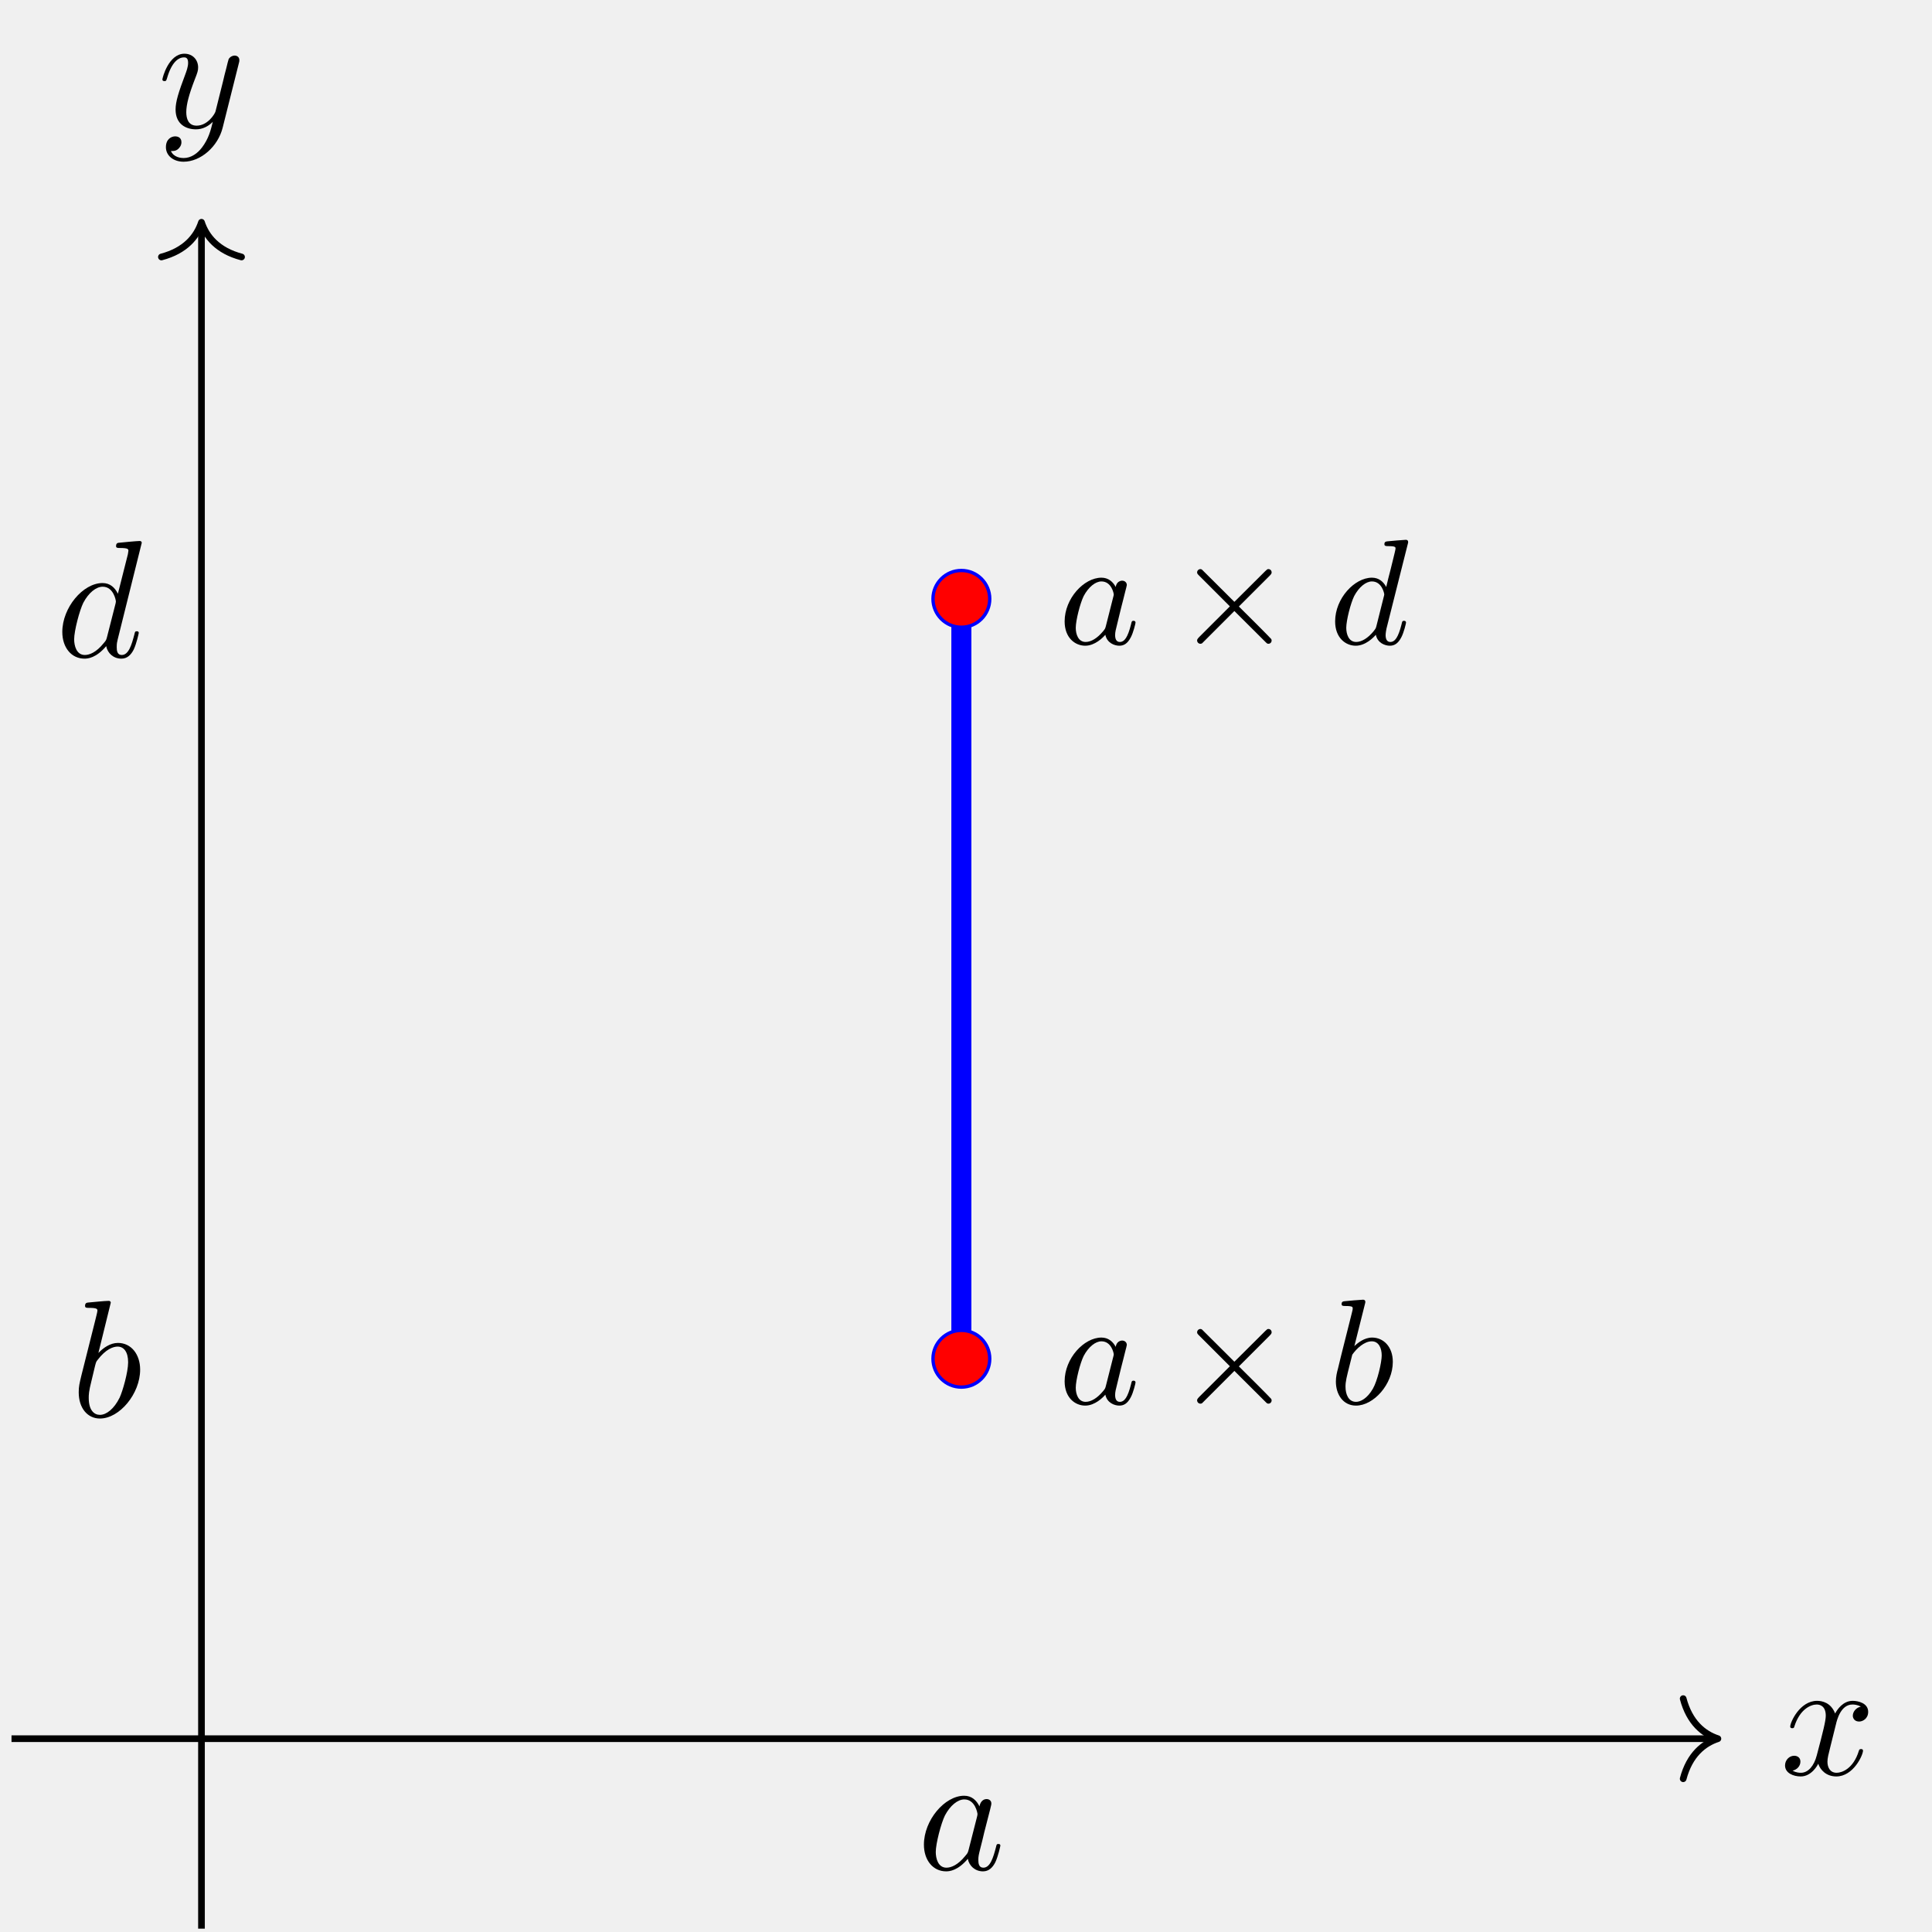
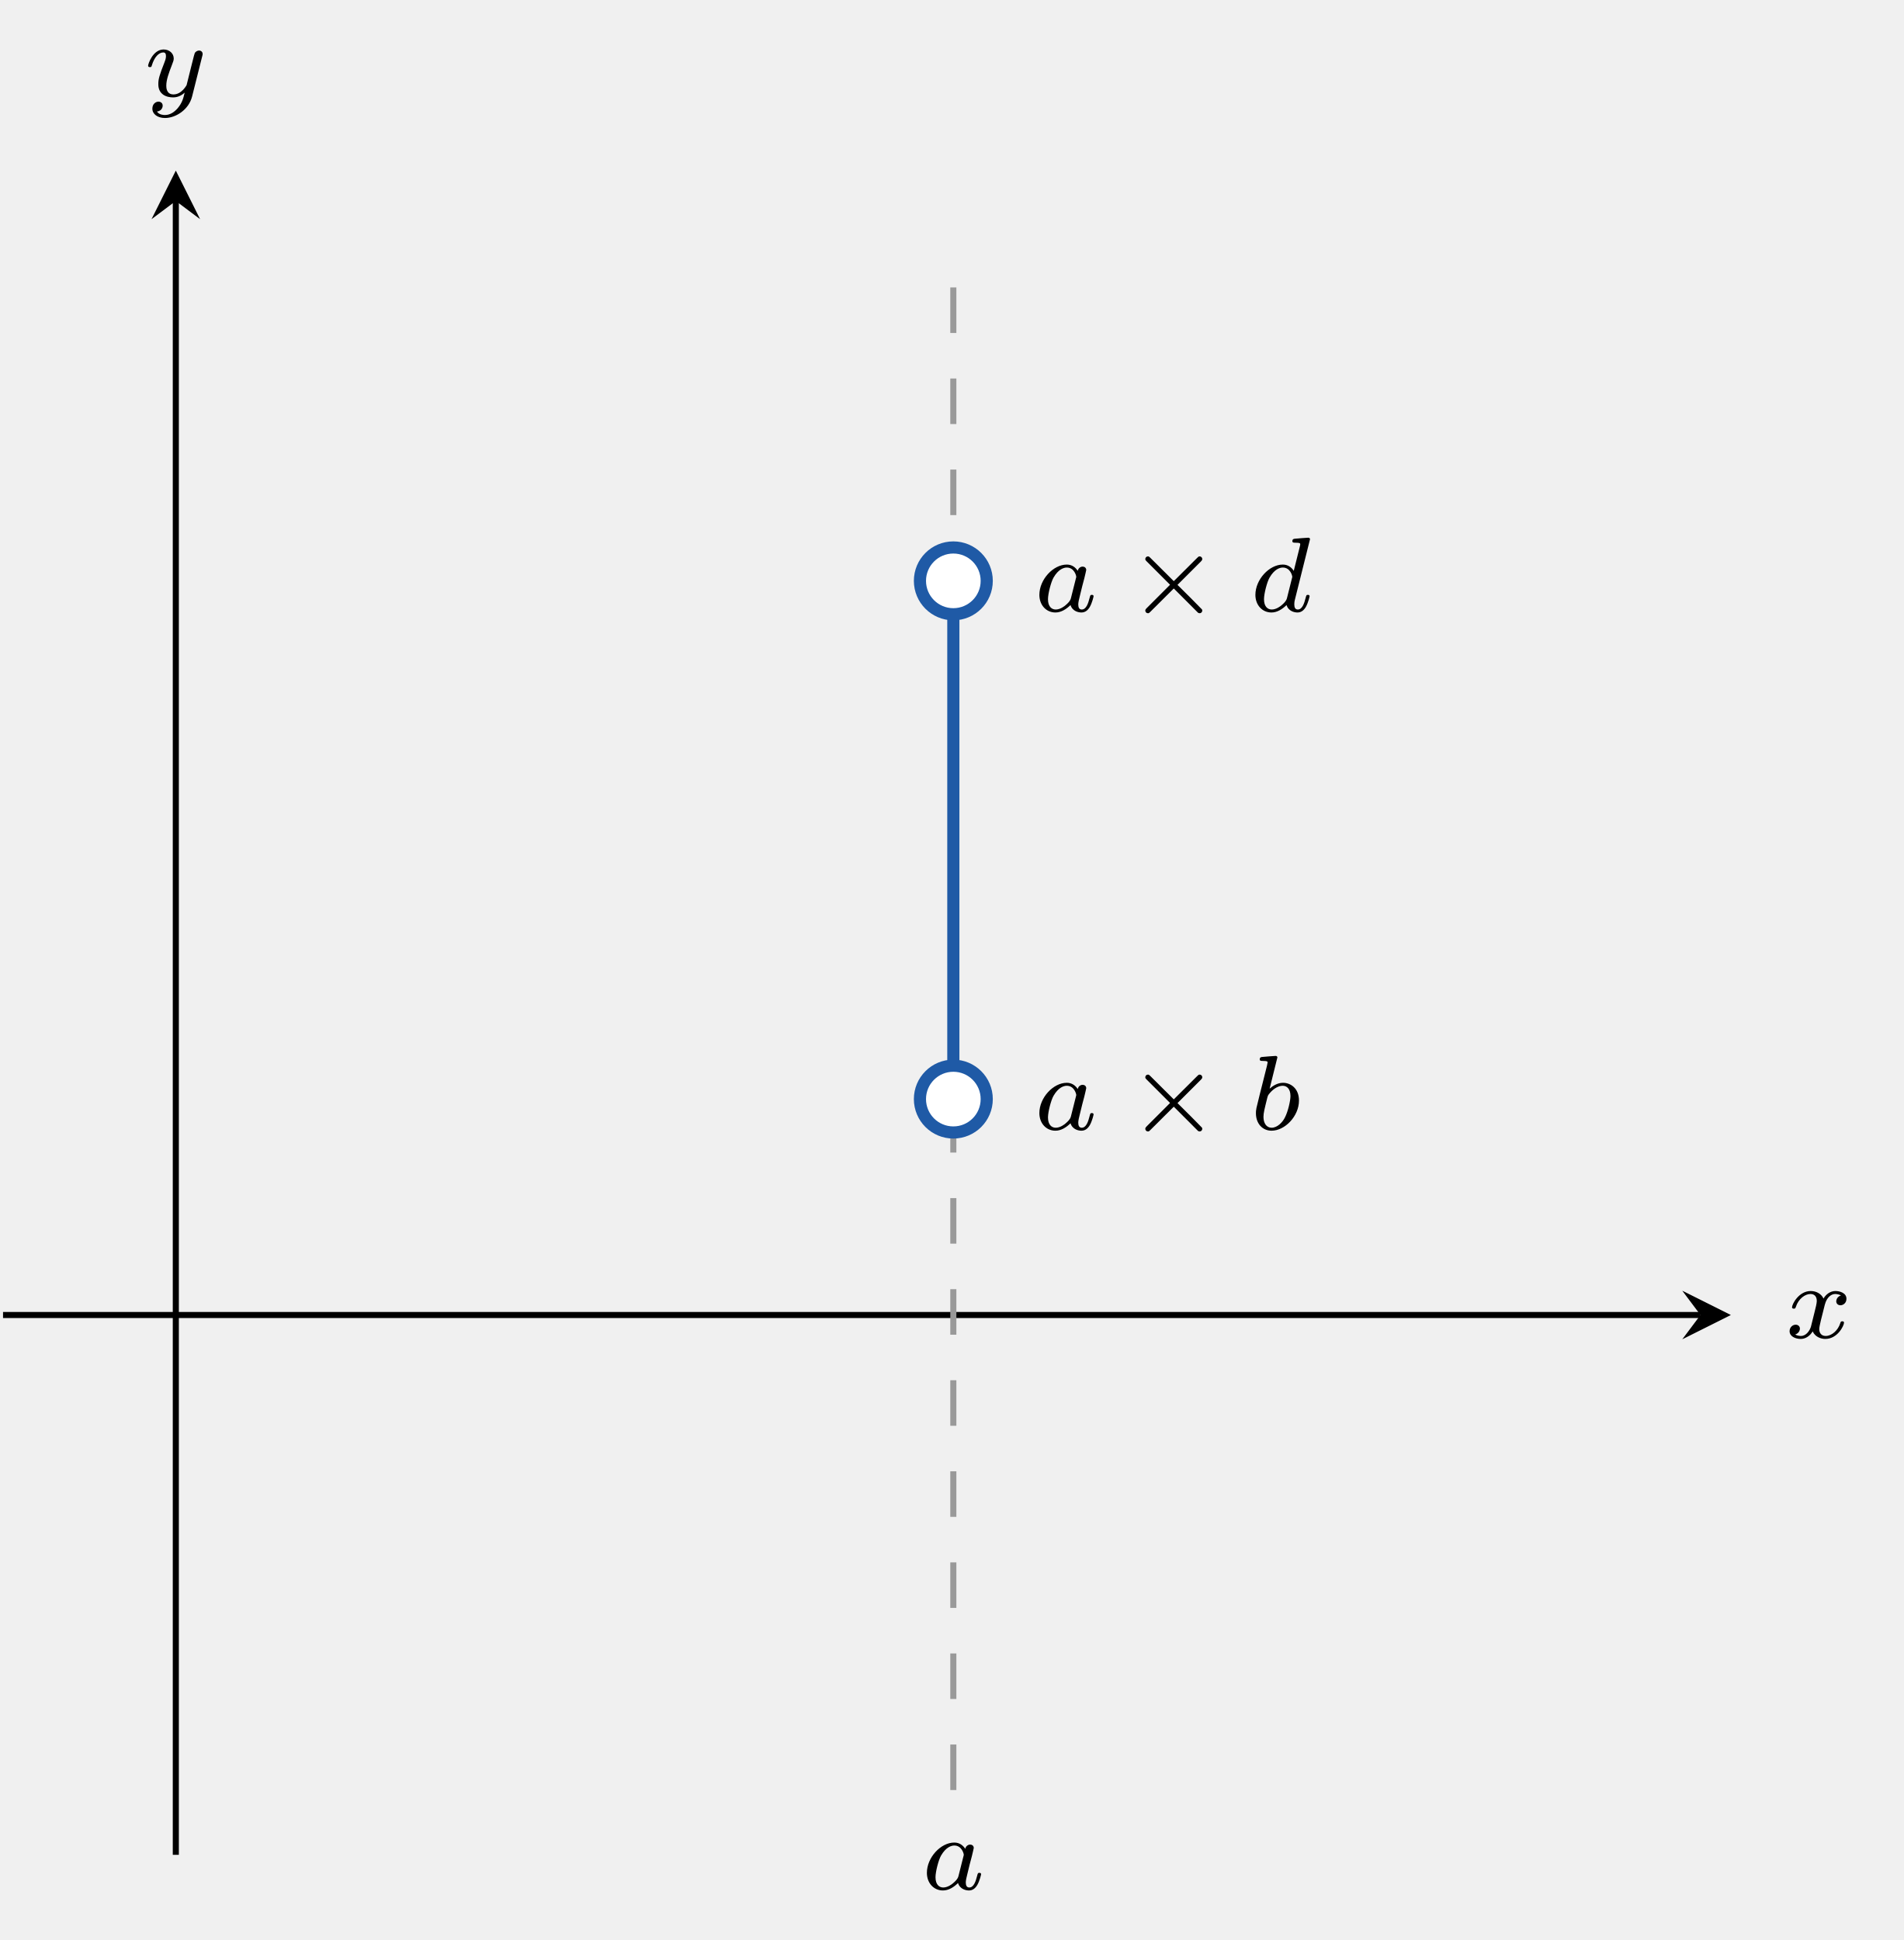
- <svg xmlns="http://www.w3.org/2000/svg" version="1.1" width="115.269pt" height="115.314pt" viewBox="-69.011 -69.011 115.269 115.314">
+ <svg xmlns="http://www.w3.org/2000/svg" version="1.1" width="124.943pt" height="127.341pt" viewBox="-69.011 -69.011 124.943 127.341">
  <defs />
  <g id="page1">
-     <g stroke-miterlimit="10" transform="translate(-56.98549,34.76467)scale(0.996264,-0.996264)">
+     <g stroke-miterlimit="10" transform="translate(-57.47356,17.3056)scale(0.996264,-0.996264)">
      <g fill="#000" stroke="#000">
        <g stroke-width="0.4">
-           <path d="M-11.381 0H90.649" fill="none" />
-           <g transform="translate(90.84912,0.0)">
-             <g stroke-dasharray="none" stroke-dashoffset="0.0">
-               <g stroke-linecap="round">
-                 <g stroke-linejoin="round">
-                   <path d="M-2.08 2.4C-1.7 .96-.853 .28 0 0C-.853-.28-1.7-.96-2.08-2.4" fill="none" />
+           <g stroke-width="0.4">
+             <path d="M-11.381 0H100.43" fill="none" />
+             <g transform="translate(100.4301,0.0)">
+               <path d="M2 0L-1.2 1.6L0 0L-1.2-1.6" stroke="none" />
+             </g>
+             <g transform="translate(105.963,-1.50694)">
+               <g stroke="none" transform="scale(-1.00375,1.00375)translate(-57.47356,17.3056)scale(-1,-1)">
+                 <g fill="#000">
+                   <g stroke="none">
+                     <path d="M-55.737 16.566C-55.807 16.803-56.037 17.18-56.393 17.18C-56.414 17.18-56.623 17.18-56.769 17.082C-56.483 16.992-56.462 16.741-56.462 16.699C-56.462 16.545-56.581 16.441-56.741 16.441C-56.937 16.441-57.139 16.608-57.139 16.866C-57.139 17.215-56.748 17.375-56.407 17.375C-56.086 17.375-55.8 17.173-55.625 16.88C-55.458 17.25-55.075 17.375-54.796 17.375C-53.994 17.375-53.568 16.504-53.568 16.308C-53.568 16.218-53.659 16.218-53.68 16.218C-53.777 16.218-53.784 16.253-53.812 16.336C-53.959 16.817-54.377 17.18-54.768 17.18C-55.047 17.18-55.193 16.992-55.193 16.727C-55.193 16.545-55.026 15.911-54.83 15.137C-54.691 14.6-54.377 14.425-54.147 14.425C-54.133 14.425-53.917 14.425-53.77 14.523C-53.994 14.586-54.077 14.781-54.077 14.907C-54.077 15.06-53.959 15.165-53.798 15.165S-53.408 15.032-53.408 14.739C-53.408 14.349-53.854 14.23-54.133 14.23C-54.482 14.23-54.761 14.46-54.914 14.725C-55.04 14.439-55.36 14.23-55.751 14.23C-56.532 14.23-56.978 15.088-56.978 15.297C-56.978 15.388-56.881 15.388-56.86 15.388C-56.769 15.388-56.762 15.36-56.727 15.269C-56.553 14.725-56.114 14.425-55.772 14.425C-55.542 14.425-55.354 14.551-55.354 14.886C-55.354 15.025-55.437 15.374-55.5 15.611L-55.737 16.566Z" />
+                   </g>
                </g>
              </g>
            </g>
          </g>
-           <g transform="translate(94.58209,-2.15277)">
-             <g stroke="none" transform="scale(-1.00375,1.00375)translate(-56.98549,34.76467)scale(-1,-1)">
-               <g fill="#000">
-                 <g stroke="none">
-                   <path d="M-53.658 31.756C-53.598 31.497-53.369 30.58-52.672 30.58C-52.622 30.58-52.383 30.58-52.174 30.71C-52.452 30.76-52.652 31.009-52.652 31.248C-52.652 31.407-52.542 31.597-52.273 31.597C-52.054 31.597-51.735 31.417-51.735 31.019C-51.735 30.501-52.323 30.361-52.662 30.361C-53.24 30.361-53.588 30.889-53.708 31.118C-53.957 30.461-54.495 30.361-54.784 30.361C-55.82 30.361-56.388 31.646-56.388 31.895C-56.388 31.995-56.288 31.995-56.268 31.995C-56.188 31.995-56.159 31.975-56.139 31.885C-55.8 30.829-55.142 30.58-54.804 30.58C-54.614 30.58-54.266 30.67-54.266 31.248C-54.266 31.557-54.435 32.224-54.804 33.619C-54.963 34.237-55.312 34.655-55.75 34.655C-55.81 34.655-56.039 34.655-56.248 34.526C-55.999 34.476-55.78 34.267-55.78 33.988C-55.78 33.719-55.999 33.639-56.149 33.639C-56.448 33.639-56.697 33.898-56.697 34.217C-56.697 34.675-56.198 34.874-55.76 34.874C-55.103 34.874-54.744 34.177-54.714 34.117C-54.594 34.486-54.236 34.874-53.638 34.874C-52.612 34.874-52.044 33.589-52.044 33.34C-52.044 33.24-52.134 33.24-52.164 33.24C-52.253 33.24-52.273 33.28-52.293 33.35C-52.622 34.416-53.299 34.655-53.618 34.655C-54.007 34.655-54.166 34.336-54.166 33.998C-54.166 33.778-54.106 33.559-53.997 33.121L-53.658 31.756Z" />
+           <g stroke-width="0.4">
+             <path d="M0-35.566V73.4" fill="none" />
+             <g transform="matrix(0.0,1.0,-1.0,0.0,0.0,73.39961)">
+               <path d="M2 0L-1.2 1.6L0 0L-1.2-1.6" stroke="none" />
+             </g>
+             <g transform="translate(-2.15337,80.29364)">
+               <g stroke="none" transform="scale(-1.00375,1.00375)translate(-57.47356,17.3056)scale(-1,-1)">
+                 <g fill="#000">
+                   <g stroke="none">
+                     <path d="M-53.596 14.676C-53.568 14.579-53.568 14.565-53.568 14.523C-53.568 14.384-53.68 14.3-53.798 14.3C-53.875 14.3-54.008 14.335-54.084 14.467C-54.105 14.509-54.161 14.732-54.196 14.872L-54.342 15.451C-54.384 15.618-54.6 16.497-54.621 16.573C-54.628 16.573-54.935 17.18-55.479 17.18C-55.953 17.18-55.953 16.727-55.953 16.601C-55.953 16.225-55.793 15.785-55.584 15.248C-55.5 15.025-55.465 14.941-55.465 14.823C-55.465 14.488-55.751 14.23-56.128 14.23C-56.832 14.23-57.146 15.179-57.146 15.297C-57.146 15.388-57.048 15.388-57.027 15.388C-56.93 15.388-56.923 15.353-56.902 15.276C-56.727 14.697-56.427 14.425-56.149 14.425C-56.03 14.425-55.974 14.502-55.974 14.669C-55.974 14.83-56.037 14.983-56.072 15.074C-56.407 15.925-56.476 16.183-56.476 16.49C-56.476 16.608-56.476 16.936-56.204 17.159C-55.988 17.34-55.695 17.375-55.507 17.375C-55.228 17.375-54.977 17.271-54.747 17.062C-54.837 17.445-54.914 17.738-55.207 18.087C-55.395 18.303-55.674 18.533-56.044 18.533C-56.093 18.533-56.421 18.533-56.567 18.303C-56.19 18.261-56.19 17.926-56.19 17.919C-56.19 17.696-56.393 17.654-56.462 17.654C-56.637 17.654-56.867 17.794-56.867 18.115C-56.867 18.47-56.532 18.728-56.037 18.728C-55.333 18.728-54.475 18.184-54.259 17.313L-53.596 14.676Z" />
+                   </g>
                </g>
              </g>
            </g>
          </g>
-           <path d="M0-11.381V90.649" fill="none" />
-           <g transform="matrix(0.0,1.0,-1.0,0.0,0.0,90.84912)">
-             <g stroke-dasharray="none" stroke-dashoffset="0.0">
-               <g stroke-linecap="round">
-                 <g stroke-linejoin="round">
-                   <path d="M-2.08 2.4C-1.7 .96-.853 .28 0 0C-.853-.28-1.7-.96-2.08-2.4" fill="none" />
+           <g fill="#999" stroke="#999">
+             <g stroke-dasharray="3.0,3.0" stroke-dashoffset="0.0">
+               <path d="M51.215-31.298V68.286" fill="none" />
+             </g>
+           </g>
+           <g fill="#1f5aa6" stroke="#1f5aa6">
+             <g stroke-width="0.8">
+               <path d="M51.215 14.226V48.37" fill="none" />
+             </g>
+           </g>
+           <g fill="#1f5aa6" stroke="#1f5aa6">
+             <g stroke-width="0.8">
+               <g fill="#fff">
+                 <path d="M53.415 14.226C53.415 15.441 52.43 16.426 51.215 16.426S49.015 15.441 49.015 14.226C49.015 13.011 50 12.026 51.215 12.026S53.415 13.011 53.415 14.226ZM51.215 14.226" />
+               </g>
+             </g>
+           </g>
+           <g fill="#1f5aa6" stroke="#1f5aa6">
+             <g stroke-width="0.8">
+               <g fill="#fff">
+                 <path d="M53.415 48.37C53.415 49.585 52.43 50.57 51.215 50.57S49.015 49.585 49.015 48.37S50 46.17 51.215 46.17S53.415 47.155 53.415 48.37ZM51.215 48.37" />
+               </g>
+             </g>
+           </g>
+           <g transform="translate(56.4551,12.2125)">
+             <g stroke="none" transform="scale(-1.00375,1.00375)translate(-57.47356,17.3056)scale(-1,-1)">
+               <g fill="#000">
+                 <g stroke="none">
+                   <path d="M-54.531 14.642C-54.677 14.411-54.914 14.23-55.249 14.23C-56.142 14.23-57.048 15.213-57.048 16.218C-57.048 16.894-56.595 17.375-55.995 17.375C-55.619 17.375-55.284 17.159-55.005 16.887C-54.872 17.306-54.468 17.375-54.287 17.375C-54.035 17.375-53.861 17.222-53.736 17.006C-53.582 16.734-53.491 16.336-53.491 16.308C-53.491 16.218-53.582 16.218-53.603 16.218C-53.701 16.218-53.708 16.246-53.757 16.434C-53.84 16.769-53.973 17.18-54.266 17.18C-54.447 17.18-54.496 17.027-54.496 16.838C-54.496 16.72-54.44 16.469-54.391 16.287C-54.342 16.099-54.273 15.813-54.238 15.66L-54.098 15.13C-54.056 14.948-53.973 14.621-53.973 14.586C-53.973 14.432-54.098 14.363-54.21 14.363C-54.328 14.363-54.489 14.446-54.531 14.642ZM-54.977 16.434C-55.026 16.629-55.179 16.769-55.333 16.901C-55.395 16.957-55.674 17.18-55.974 17.18C-56.232 17.18-56.483 16.999-56.483 16.504C-56.483 16.134-56.281 15.367-56.121 15.088C-55.8 14.53-55.444 14.425-55.249 14.425C-54.761 14.425-54.628 14.955-54.628 15.032C-54.628 15.06-54.642 15.109-54.649 15.13L-54.977 16.434Z" />
+                   <path d="M-46.456 14.035C-46.38 13.958-46.359 13.916-46.359 13.867C-46.359 13.756-46.449 13.693-46.526 13.693C-46.596 13.693-46.617 13.714-46.7 13.798L-48.228 15.318L-49.762 13.791C-49.832 13.721-49.859 13.693-49.922 13.693C-50.02 13.693-50.097 13.77-50.097 13.867C-50.097 13.93-50.076 13.951-49.992 14.035L-48.472 15.555L-49.992 17.075C-50.09 17.173-50.097 17.208-50.097 17.25C-50.097 17.347-50.02 17.424-49.922 17.424C-49.859 17.424-49.839 17.403-49.762 17.327L-48.228 15.799L-46.638 17.389C-46.603 17.41-46.568 17.424-46.526 17.424C-46.449 17.424-46.359 17.361-46.359 17.25C-46.359 17.194-46.373 17.18-46.393 17.159C-46.407 17.131-47.76 15.778-47.984 15.562L-46.456 14.035Z" />
+                   <path d="M-41.456 12.675C-41.449 12.661-41.428 12.57-41.428 12.563C-41.428 12.529-41.456 12.466-41.54 12.466C-41.679 12.466-42.258 12.522-42.432 12.535C-42.488 12.542-42.586 12.549-42.586 12.696C-42.586 12.794-42.488 12.794-42.404 12.794C-42.07 12.794-42.07 12.842-42.07 12.898C-42.07 12.947-42.139 13.226-42.181 13.386L-42.342 14.028C-42.404 14.265-42.788 15.792-42.802 15.883C-42.837 16.05-42.837 16.141-42.837 16.225C-42.837 16.929-42.39 17.375-41.812 17.375C-40.94 17.375-40.012 16.427-40.012 15.395C-40.012 14.579-40.577 14.23-41.058 14.23C-41.421 14.23-41.728 14.432-41.937 14.614L-41.456 12.675ZM-41.805 17.18C-42.146 17.18-42.342 16.88-42.342 16.469C-42.342 16.211-42.279 15.974-42.084 15.186C-42.042 15.053-42.042 15.039-41.909 14.886C-41.644 14.579-41.33 14.425-41.079 14.425C-40.807 14.425-40.57 14.628-40.57 15.102C-40.57 15.388-40.724 16.099-40.933 16.504C-41.1 16.845-41.449 17.18-41.805 17.18Z" />
                </g>
              </g>
            </g>
          </g>
-           <g transform="translate(-2.6308,96.52652)">
-             <g stroke="none" transform="scale(-1.00375,1.00375)translate(-56.98549,34.76467)scale(-1,-1)">
+           <g transform="translate(56.4551,46.3557)">
+             <g stroke="none" transform="scale(-1.00375,1.00375)translate(-57.47356,17.3056)scale(-1,-1)">
              <g fill="#000">
                <g stroke="none">
-                   <path d="M-52.144 30.969C-52.104 30.829-52.104 30.809-52.104 30.74C-52.104 30.56-52.243 30.471-52.393 30.471C-52.492 30.471-52.652 30.531-52.741 30.68C-52.761 30.73-52.841 31.039-52.881 31.218C-52.951 31.477-53.02 31.746-53.08 32.015L-53.528 33.808C-53.568 33.958-53.997 34.655-54.654 34.655C-55.162 34.655-55.272 34.217-55.272 33.848C-55.272 33.39-55.103 32.772-54.764 31.895C-54.604 31.487-54.565 31.377-54.565 31.178C-54.565 30.73-54.883 30.361-55.382 30.361C-56.328 30.361-56.697 31.806-56.697 31.895C-56.697 31.995-56.597 31.995-56.577 31.995C-56.477 31.995-56.467 31.975-56.418 31.816C-56.149 30.879-55.75 30.58-55.411 30.58C-55.332 30.58-55.162 30.58-55.162 30.899C-55.162 31.148-55.262 31.407-55.332 31.597C-55.73 32.653-55.91 33.22-55.91 33.689C-55.91 34.575-55.282 34.874-54.694 34.874C-54.306 34.874-53.967 34.705-53.688 34.426C-53.817 34.944-53.937 35.432-54.335 35.96C-54.594 36.299-54.973 36.588-55.431 36.588C-55.571 36.588-56.019 36.558-56.188 36.169C-56.029 36.169-55.9 36.169-55.76 36.05C-55.66 35.96-55.561 35.831-55.561 35.641C-55.561 35.333-55.83 35.293-55.929 35.293C-56.159 35.293-56.487 35.452-56.487 35.94C-56.487 36.438-56.049 36.807-55.431 36.807C-54.405 36.807-53.379 35.9-53.1 34.775L-52.144 30.969Z" />
+                   <path d="M-54.531 14.642C-54.677 14.411-54.914 14.23-55.249 14.23C-56.142 14.23-57.048 15.213-57.048 16.218C-57.048 16.894-56.595 17.375-55.995 17.375C-55.619 17.375-55.284 17.159-55.005 16.887C-54.872 17.306-54.468 17.375-54.287 17.375C-54.035 17.375-53.861 17.222-53.736 17.006C-53.582 16.734-53.491 16.336-53.491 16.308C-53.491 16.218-53.582 16.218-53.603 16.218C-53.701 16.218-53.708 16.246-53.757 16.434C-53.84 16.769-53.973 17.18-54.266 17.18C-54.447 17.18-54.496 17.027-54.496 16.838C-54.496 16.72-54.44 16.469-54.391 16.287C-54.342 16.099-54.273 15.813-54.238 15.66L-54.098 15.13C-54.056 14.948-53.973 14.621-53.973 14.586C-53.973 14.432-54.098 14.363-54.21 14.363C-54.328 14.363-54.489 14.446-54.531 14.642ZM-54.977 16.434C-55.026 16.629-55.179 16.769-55.333 16.901C-55.395 16.957-55.674 17.18-55.974 17.18C-56.232 17.18-56.483 16.999-56.483 16.504C-56.483 16.134-56.281 15.367-56.121 15.088C-55.8 14.53-55.444 14.425-55.249 14.425C-54.761 14.425-54.628 14.955-54.628 15.032C-54.628 15.06-54.642 15.109-54.649 15.13L-54.977 16.434Z" />
+                   <path d="M-46.456 14.035C-46.38 13.958-46.359 13.916-46.359 13.867C-46.359 13.756-46.449 13.693-46.526 13.693C-46.596 13.693-46.617 13.714-46.7 13.798L-48.228 15.318L-49.762 13.791C-49.832 13.721-49.859 13.693-49.922 13.693C-50.02 13.693-50.097 13.77-50.097 13.867C-50.097 13.93-50.076 13.951-49.992 14.035L-48.472 15.555L-49.992 17.075C-50.09 17.173-50.097 17.208-50.097 17.25C-50.097 17.347-50.02 17.424-49.922 17.424C-49.859 17.424-49.839 17.403-49.762 17.327L-48.228 15.799L-46.638 17.389C-46.603 17.41-46.568 17.424-46.526 17.424C-46.449 17.424-46.359 17.361-46.359 17.25C-46.359 17.194-46.373 17.18-46.393 17.159C-46.407 17.131-47.76 15.778-47.984 15.562L-46.456 14.035Z" />
+                   <path d="M-39.315 12.675C-39.308 12.661-39.287 12.57-39.287 12.563C-39.287 12.529-39.315 12.466-39.399 12.466C-39.538 12.466-40.117 12.522-40.291 12.535C-40.347 12.542-40.445 12.549-40.445 12.696C-40.445 12.794-40.347 12.794-40.263 12.794C-39.929 12.794-39.929 12.842-39.929 12.898C-39.929 12.947-39.943 12.989-39.957 13.052L-40.354 14.642C-40.501 14.411-40.738 14.23-41.072 14.23C-41.965 14.23-42.872 15.213-42.872 16.218C-42.872 16.894-42.418 17.375-41.819 17.375C-41.442 17.375-41.107 17.159-40.828 16.887C-40.696 17.306-40.291 17.375-40.11 17.375C-39.859 17.375-39.685 17.222-39.559 17.006C-39.406 16.734-39.315 16.336-39.315 16.308C-39.315 16.218-39.406 16.218-39.427 16.218C-39.524 16.218-39.531 16.246-39.58 16.434C-39.664 16.769-39.796 17.18-40.089 17.18C-40.27 17.18-40.319 17.027-40.319 16.838C-40.319 16.706-40.305 16.643-40.284 16.552L-39.315 12.675ZM-40.8 16.434C-40.849 16.629-41.003 16.769-41.156 16.901C-41.219 16.957-41.498 17.18-41.798 17.18C-42.056 17.18-42.307 16.999-42.307 16.504C-42.307 16.134-42.105 15.367-41.944 15.088C-41.623 14.53-41.268 14.425-41.072 14.425C-40.584 14.425-40.452 14.955-40.452 15.032C-40.452 15.06-40.466 15.109-40.473 15.13L-40.8 16.434Z" />
                </g>
              </g>
            </g>
          </g>
-           <g stroke-width="1.2">
-             <g fill="#00f" stroke="#00f">
-               <path d="M45.525 22.762V68.287" fill="none" />
-             </g>
-           </g>
-           <g fill="#00f" stroke="#00f">
-             <g fill="#fff">
-               <path d="M47.125 22.762C47.125 23.646 46.408 24.362 45.525 24.362S43.925 23.646 43.925 22.762S44.641 21.162 45.525 21.162S47.125 21.879 47.125 22.762ZM45.525 22.762" />
-             </g>
-           </g>
-           <g fill="#00f" stroke="#00f">
-             <g fill="#fff">
-               <path d="M47.125 68.287C47.125 69.171 46.408 69.887 45.525 69.887S43.925 69.171 43.925 68.287C43.925 67.403 44.641 66.687 45.525 66.687S47.125 67.403 47.125 68.287ZM45.525 68.287" />
-             </g>
-           </g>
-           <g transform="translate(42.8816,-7.83852)">
-             <g stroke="none" transform="scale(-1.00375,1.00375)translate(-56.98549,34.76467)scale(-1,-1)">
+           <g transform="translate(49.04619,-37.84505)">
+             <g stroke="none" transform="scale(-1.00375,1.00375)translate(-57.47356,17.3056)scale(-1,-1)">
              <g fill="#000">
                <g stroke="none">
-                   <path d="M-53.269 30.999C-53.449 30.63-53.738 30.361-54.186 30.361C-55.352 30.361-56.587 31.826-56.587 33.28C-56.587 34.217-56.039 34.874-55.262 34.874C-55.063 34.874-54.565 34.834-53.967 34.127C-53.887 34.545-53.538 34.874-53.06 34.874C-52.712 34.874-52.482 34.645-52.323 34.326C-52.154 33.968-52.024 33.36-52.024 33.34C-52.024 33.24-52.114 33.24-52.144 33.24C-52.243 33.24-52.253 33.28-52.283 33.42C-52.452 34.067-52.632 34.655-53.04 34.655C-53.309 34.655-53.339 34.396-53.339 34.197C-53.339 33.978-53.319 33.898-53.21 33.46C-53.1 33.041-53.08 32.942-52.99 32.563L-52.632 31.168C-52.562 30.889-52.562 30.869-52.562 30.829C-52.562 30.66-52.682 30.56-52.851 30.56C-53.09 30.56-53.24 30.78-53.269 30.999ZM-53.917 33.579C-53.967 33.758-53.967 33.778-54.116 33.948C-54.555 34.496-54.963 34.655-55.242 34.655C-55.74 34.655-55.88 34.107-55.88 33.719C-55.88 33.22-55.561 31.995-55.332 31.537C-55.023 30.949-54.575 30.58-54.176 30.58C-53.528 30.58-53.389 31.397-53.389 31.457S-53.409 31.577-53.419 31.626L-53.917 33.579Z" />
-                 </g>
-               </g>
-             </g>
-           </g>
-           <g transform="translate(-7.82463,19.29005)">
-             <g stroke="none" transform="scale(-1.00375,1.00375)translate(-56.98549,34.76467)scale(-1,-1)">
-               <g fill="#000">
-                 <g stroke="none">
-                   <path d="M-54.604 27.96C-54.604 27.95-54.604 27.851-54.734 27.851C-54.963 27.851-55.69 27.93-55.949 27.95C-56.029 27.96-56.139 27.97-56.139 28.149C-56.139 28.269-56.049 28.269-55.9 28.269C-55.421 28.269-55.401 28.339-55.401 28.438C-55.401 28.508-55.491 28.847-55.541 29.056L-56.358 32.304C-56.477 32.802-56.517 32.961-56.517 33.31C-56.517 34.257-55.989 34.874-55.252 34.874C-54.076 34.874-52.851 33.39-52.851 31.955C-52.851 31.049-53.379 30.361-54.176 30.361C-54.634 30.361-55.043 30.65-55.342 30.959L-54.604 27.96ZM-55.541 31.726C-55.481 31.507-55.481 31.487-55.391 31.377C-54.903 30.73-54.455 30.58-54.196 30.58C-53.837 30.58-53.568 30.879-53.568 31.517C-53.568 32.105-53.897 33.25-54.076 33.629C-54.405 34.296-54.863 34.655-55.252 34.655C-55.591 34.655-55.919 34.386-55.919 33.649C-55.919 33.46-55.919 33.27-55.76 32.643L-55.541 31.726Z" />
-                 </g>
-               </g>
-             </g>
-           </g>
-           <g transform="translate(-8.73784,64.81462)">
-             <g stroke="none" transform="scale(-1.00375,1.00375)translate(-56.98549,34.76467)scale(-1,-1)">
-               <g fill="#000">
-                 <g stroke="none">
-                   <path d="M-51.845 27.96C-51.845 27.95-51.845 27.851-51.974 27.851C-52.124 27.851-53.07 27.94-53.24 27.96C-53.319 27.97-53.379 28.02-53.379 28.149C-53.379 28.269-53.289 28.269-53.14 28.269C-52.662 28.269-52.642 28.339-52.642 28.438L-52.672 28.638L-53.269 30.999C-53.449 30.63-53.738 30.361-54.186 30.361C-55.352 30.361-56.587 31.826-56.587 33.28C-56.587 34.217-56.039 34.874-55.262 34.874C-55.063 34.874-54.565 34.834-53.967 34.127C-53.887 34.545-53.538 34.874-53.06 34.874C-52.712 34.874-52.482 34.645-52.323 34.326C-52.154 33.968-52.024 33.36-52.024 33.34C-52.024 33.24-52.114 33.24-52.144 33.24C-52.243 33.24-52.253 33.28-52.283 33.42C-52.452 34.067-52.632 34.655-53.04 34.655C-53.309 34.655-53.339 34.396-53.339 34.197C-53.339 33.958-53.319 33.888-53.279 33.719L-51.845 27.96ZM-53.917 33.579C-53.967 33.758-53.967 33.778-54.116 33.948C-54.555 34.496-54.963 34.655-55.242 34.655C-55.74 34.655-55.88 34.107-55.88 33.719C-55.88 33.22-55.561 31.995-55.332 31.537C-55.023 30.949-54.575 30.58-54.176 30.58C-53.528 30.58-53.389 31.397-53.389 31.457S-53.409 31.577-53.419 31.626L-53.917 33.579Z" />
-                 </g>
-               </g>
-             </g>
-           </g>
-           <g fill="#f00" stroke="#f00">
-             <path d="M47.125 22.762C47.125 23.646 46.408 24.362 45.525 24.362S43.925 23.646 43.925 22.762S44.641 21.162 45.525 21.162S47.125 21.879 47.125 22.762ZM45.525 22.762" stroke="none" />
-           </g>
-           <g fill="#f00" stroke="#f00">
-             <path d="M47.125 68.287C47.125 69.171 46.408 69.887 45.525 69.887S43.925 69.171 43.925 68.287C43.925 67.403 44.641 66.687 45.525 66.687S47.125 67.403 47.125 68.287ZM45.525 68.287" stroke="none" />
-           </g>
-           <g transform="translate(51.3339,20.05392)">
-             <g stroke="none" transform="scale(-1.00375,1.00375)translate(-56.98549,34.76467)scale(-1,-1)">
-               <g fill="#000">
-                 <g stroke="none">
-                   <path d="M-53.56 31.357C-53.731 31.035-54.009 30.802-54.412 30.802C-55.452 30.802-56.609 32.039-56.609 33.411C-56.609 34.397-55.981 34.863-55.381 34.863C-54.798 34.863-54.322 34.379-54.179 34.209C-54.08 34.702-53.632 34.863-53.345 34.863C-53.085 34.863-52.861 34.747-52.664 34.37C-52.502 34.074-52.377 33.518-52.377 33.482C-52.377 33.438-52.404 33.375-52.493 33.375C-52.601 33.375-52.61 33.42-52.646 33.59C-52.843 34.37-53.04 34.639-53.318 34.639C-53.542 34.639-53.596 34.424-53.596 34.227C-53.596 34.056-53.551 33.877-53.471 33.563L-53.247 32.64C-53.184 32.415-53.022 31.743-52.986 31.609C-52.951 31.483-52.897 31.268-52.897 31.241C-52.897 31.097-53.013 30.981-53.175 30.981C-53.291 30.981-53.516 31.053-53.56 31.357ZM-54.143 33.671C-54.188 33.841-54.188 33.85-54.331 34.02C-54.654 34.406-55.022 34.639-55.354 34.639C-55.793 34.639-55.945 34.182-55.945 33.796C-55.945 33.357-55.685 32.326-55.47 31.895C-55.183 31.357-54.771 31.026-54.412 31.026C-53.811 31.026-53.677 31.743-53.677 31.806C-53.677 31.851-53.695 31.904-53.704 31.94L-54.143 33.671Z" />
-                   <path d="M-44.38 30.694C-44.281 30.595-44.254 30.55-44.254 30.488C-44.254 30.371-44.344 30.29-44.443 30.29C-44.514 30.29-44.523 30.308-44.631 30.407L-46.478 32.245L-48.406 30.326C-48.451 30.29-48.495 30.29-48.504 30.29C-48.612 30.29-48.702 30.38-48.702 30.488C-48.702 30.559-48.666 30.595-48.567 30.694L-46.747 32.514L-48.567 34.334C-48.693 34.46-48.702 34.505-48.702 34.549C-48.702 34.657-48.612 34.747-48.504 34.747C-48.495 34.747-48.451 34.747-48.406 34.72L-46.478 32.792L-44.604 34.657C-44.55 34.711-44.523 34.747-44.443 34.747C-44.344 34.747-44.254 34.666-44.254 34.549C-44.254 34.514-44.272 34.46-44.299 34.442C-44.317 34.406-45.904 32.819-46.209 32.523L-44.38 30.694Z" />
-                   <path d="M-38.697 28.847C-38.661 28.721-38.661 28.703-38.661 28.668C-38.661 28.587-38.715 28.542-38.796 28.542C-38.921 28.542-39.71 28.614-39.89 28.632C-39.979 28.641-40.078 28.65-40.078 28.802C-40.078 28.919-39.979 28.919-39.836 28.919C-39.415 28.919-39.415 28.981-39.415 29.062C-39.415 29.116-39.415 29.134-39.477 29.376L-39.953 31.268C-40.078 31.77-40.195 32.227-40.293 32.649C-40.356 32.873-40.419 33.142-40.419 33.429C-40.419 34.2-39.988 34.863-39.217 34.863C-38.168 34.863-37.021 33.599-37.021 32.254C-37.021 31.34-37.585 30.802-38.258 30.802C-38.715 30.802-39.11 31.115-39.316 31.313L-38.697 28.847ZM-39.441 31.824C-39.19 31.465-38.733 31.026-38.276 31.026C-37.854 31.026-37.684 31.447-37.684 31.869C-37.684 32.272-37.935 33.384-38.213 33.859C-38.545 34.433-38.939 34.639-39.217 34.639C-39.666 34.639-39.845 34.191-39.845 33.734C-39.845 33.42-39.782 33.178-39.576 32.362L-39.441 31.824Z" />
-                 </g>
-               </g>
-             </g>
-           </g>
-           <g transform="translate(51.3339,65.57849)">
-             <g stroke="none" transform="scale(-1.00375,1.00375)translate(-56.98549,34.76467)scale(-1,-1)">
-               <g fill="#000">
-                 <g stroke="none">
-                   <path d="M-53.56 31.357C-53.731 31.035-54.009 30.802-54.412 30.802C-55.452 30.802-56.609 32.039-56.609 33.411C-56.609 34.397-55.981 34.863-55.381 34.863C-54.798 34.863-54.322 34.379-54.179 34.209C-54.08 34.702-53.632 34.863-53.345 34.863C-53.085 34.863-52.861 34.747-52.664 34.37C-52.502 34.074-52.377 33.518-52.377 33.482C-52.377 33.438-52.404 33.375-52.493 33.375C-52.601 33.375-52.61 33.42-52.646 33.59C-52.843 34.37-53.04 34.639-53.318 34.639C-53.542 34.639-53.596 34.424-53.596 34.227C-53.596 34.056-53.551 33.877-53.471 33.563L-53.247 32.64C-53.184 32.415-53.022 31.743-52.986 31.609C-52.951 31.483-52.897 31.268-52.897 31.241C-52.897 31.097-53.013 30.981-53.175 30.981C-53.291 30.981-53.516 31.053-53.56 31.357ZM-54.143 33.671C-54.188 33.841-54.188 33.85-54.331 34.02C-54.654 34.406-55.022 34.639-55.354 34.639C-55.793 34.639-55.945 34.182-55.945 33.796C-55.945 33.357-55.685 32.326-55.47 31.895C-55.183 31.357-54.771 31.026-54.412 31.026C-53.811 31.026-53.677 31.743-53.677 31.806C-53.677 31.851-53.695 31.904-53.704 31.94L-54.143 33.671Z" />
-                   <path d="M-44.38 30.694C-44.281 30.595-44.254 30.55-44.254 30.488C-44.254 30.371-44.344 30.29-44.443 30.29C-44.514 30.29-44.523 30.308-44.631 30.407L-46.478 32.245L-48.406 30.326C-48.451 30.29-48.495 30.29-48.504 30.29C-48.612 30.29-48.702 30.38-48.702 30.488C-48.702 30.559-48.666 30.595-48.567 30.694L-46.747 32.514L-48.567 34.334C-48.693 34.46-48.702 34.505-48.702 34.549C-48.702 34.657-48.612 34.747-48.504 34.747C-48.495 34.747-48.451 34.747-48.406 34.72L-46.478 32.792L-44.604 34.657C-44.55 34.711-44.523 34.747-44.443 34.747C-44.344 34.747-44.254 34.666-44.254 34.549C-44.254 34.514-44.272 34.46-44.299 34.442C-44.317 34.406-45.904 32.819-46.209 32.523L-44.38 30.694Z" />
-                   <path d="M-36.142 28.847C-36.106 28.721-36.106 28.703-36.106 28.668C-36.106 28.587-36.16 28.542-36.24 28.542C-36.366 28.542-37.155 28.614-37.334 28.632C-37.424 28.641-37.523 28.65-37.523 28.802C-37.523 28.919-37.424 28.919-37.281 28.919C-36.859 28.919-36.859 28.981-36.859 29.062C-36.859 29.125-36.94 29.439-36.985 29.627L-37.155 30.317C-37.245 30.658-37.334 31.008-37.415 31.357C-37.585 31.035-37.863 30.802-38.267 30.802C-39.307 30.802-40.464 32.039-40.464 33.411C-40.464 34.397-39.836 34.863-39.235 34.863C-38.652 34.863-38.177 34.379-38.034 34.209C-37.935 34.702-37.487 34.863-37.2 34.863C-36.94 34.863-36.716 34.747-36.518 34.37C-36.357 34.074-36.232 33.518-36.232 33.482C-36.232 33.438-36.258 33.375-36.348 33.375C-36.456 33.375-36.465 33.42-36.501 33.59C-36.698 34.37-36.895 34.639-37.173 34.639C-37.397 34.639-37.451 34.424-37.451 34.227C-37.451 34.11-37.406 33.859-37.397 33.832L-36.142 28.847ZM-37.998 33.68C-38.034 33.823-38.043 33.841-38.186 34.02C-38.509 34.406-38.877 34.639-39.208 34.639C-39.648 34.639-39.8 34.182-39.8 33.796C-39.8 33.357-39.54 32.326-39.325 31.895C-39.038 31.357-38.626 31.026-38.267 31.026C-37.666 31.026-37.532 31.752-37.532 31.797S-37.55 31.895-37.559 31.931L-37.998 33.68Z" />
+                   <path d="M-54.531 14.642C-54.677 14.411-54.914 14.23-55.249 14.23C-56.142 14.23-57.048 15.213-57.048 16.218C-57.048 16.894-56.595 17.375-55.995 17.375C-55.619 17.375-55.284 17.159-55.005 16.887C-54.872 17.306-54.468 17.375-54.287 17.375C-54.035 17.375-53.861 17.222-53.736 17.006C-53.582 16.734-53.491 16.336-53.491 16.308C-53.491 16.218-53.582 16.218-53.603 16.218C-53.701 16.218-53.708 16.246-53.757 16.434C-53.84 16.769-53.973 17.18-54.266 17.18C-54.447 17.18-54.496 17.027-54.496 16.838C-54.496 16.72-54.44 16.469-54.391 16.287C-54.342 16.099-54.273 15.813-54.238 15.66L-54.098 15.13C-54.056 14.948-53.973 14.621-53.973 14.586C-53.973 14.432-54.098 14.363-54.21 14.363C-54.328 14.363-54.489 14.446-54.531 14.642ZM-54.977 16.434C-55.026 16.629-55.179 16.769-55.333 16.901C-55.395 16.957-55.674 17.18-55.974 17.18C-56.232 17.18-56.483 16.999-56.483 16.504C-56.483 16.134-56.281 15.367-56.121 15.088C-55.8 14.53-55.444 14.425-55.249 14.425C-54.761 14.425-54.628 14.955-54.628 15.032C-54.628 15.06-54.642 15.109-54.649 15.13L-54.977 16.434Z" />
                </g>
              </g>
            </g>
          </g>
        </g>
      </g>
    </g>
  </g>
</svg>
